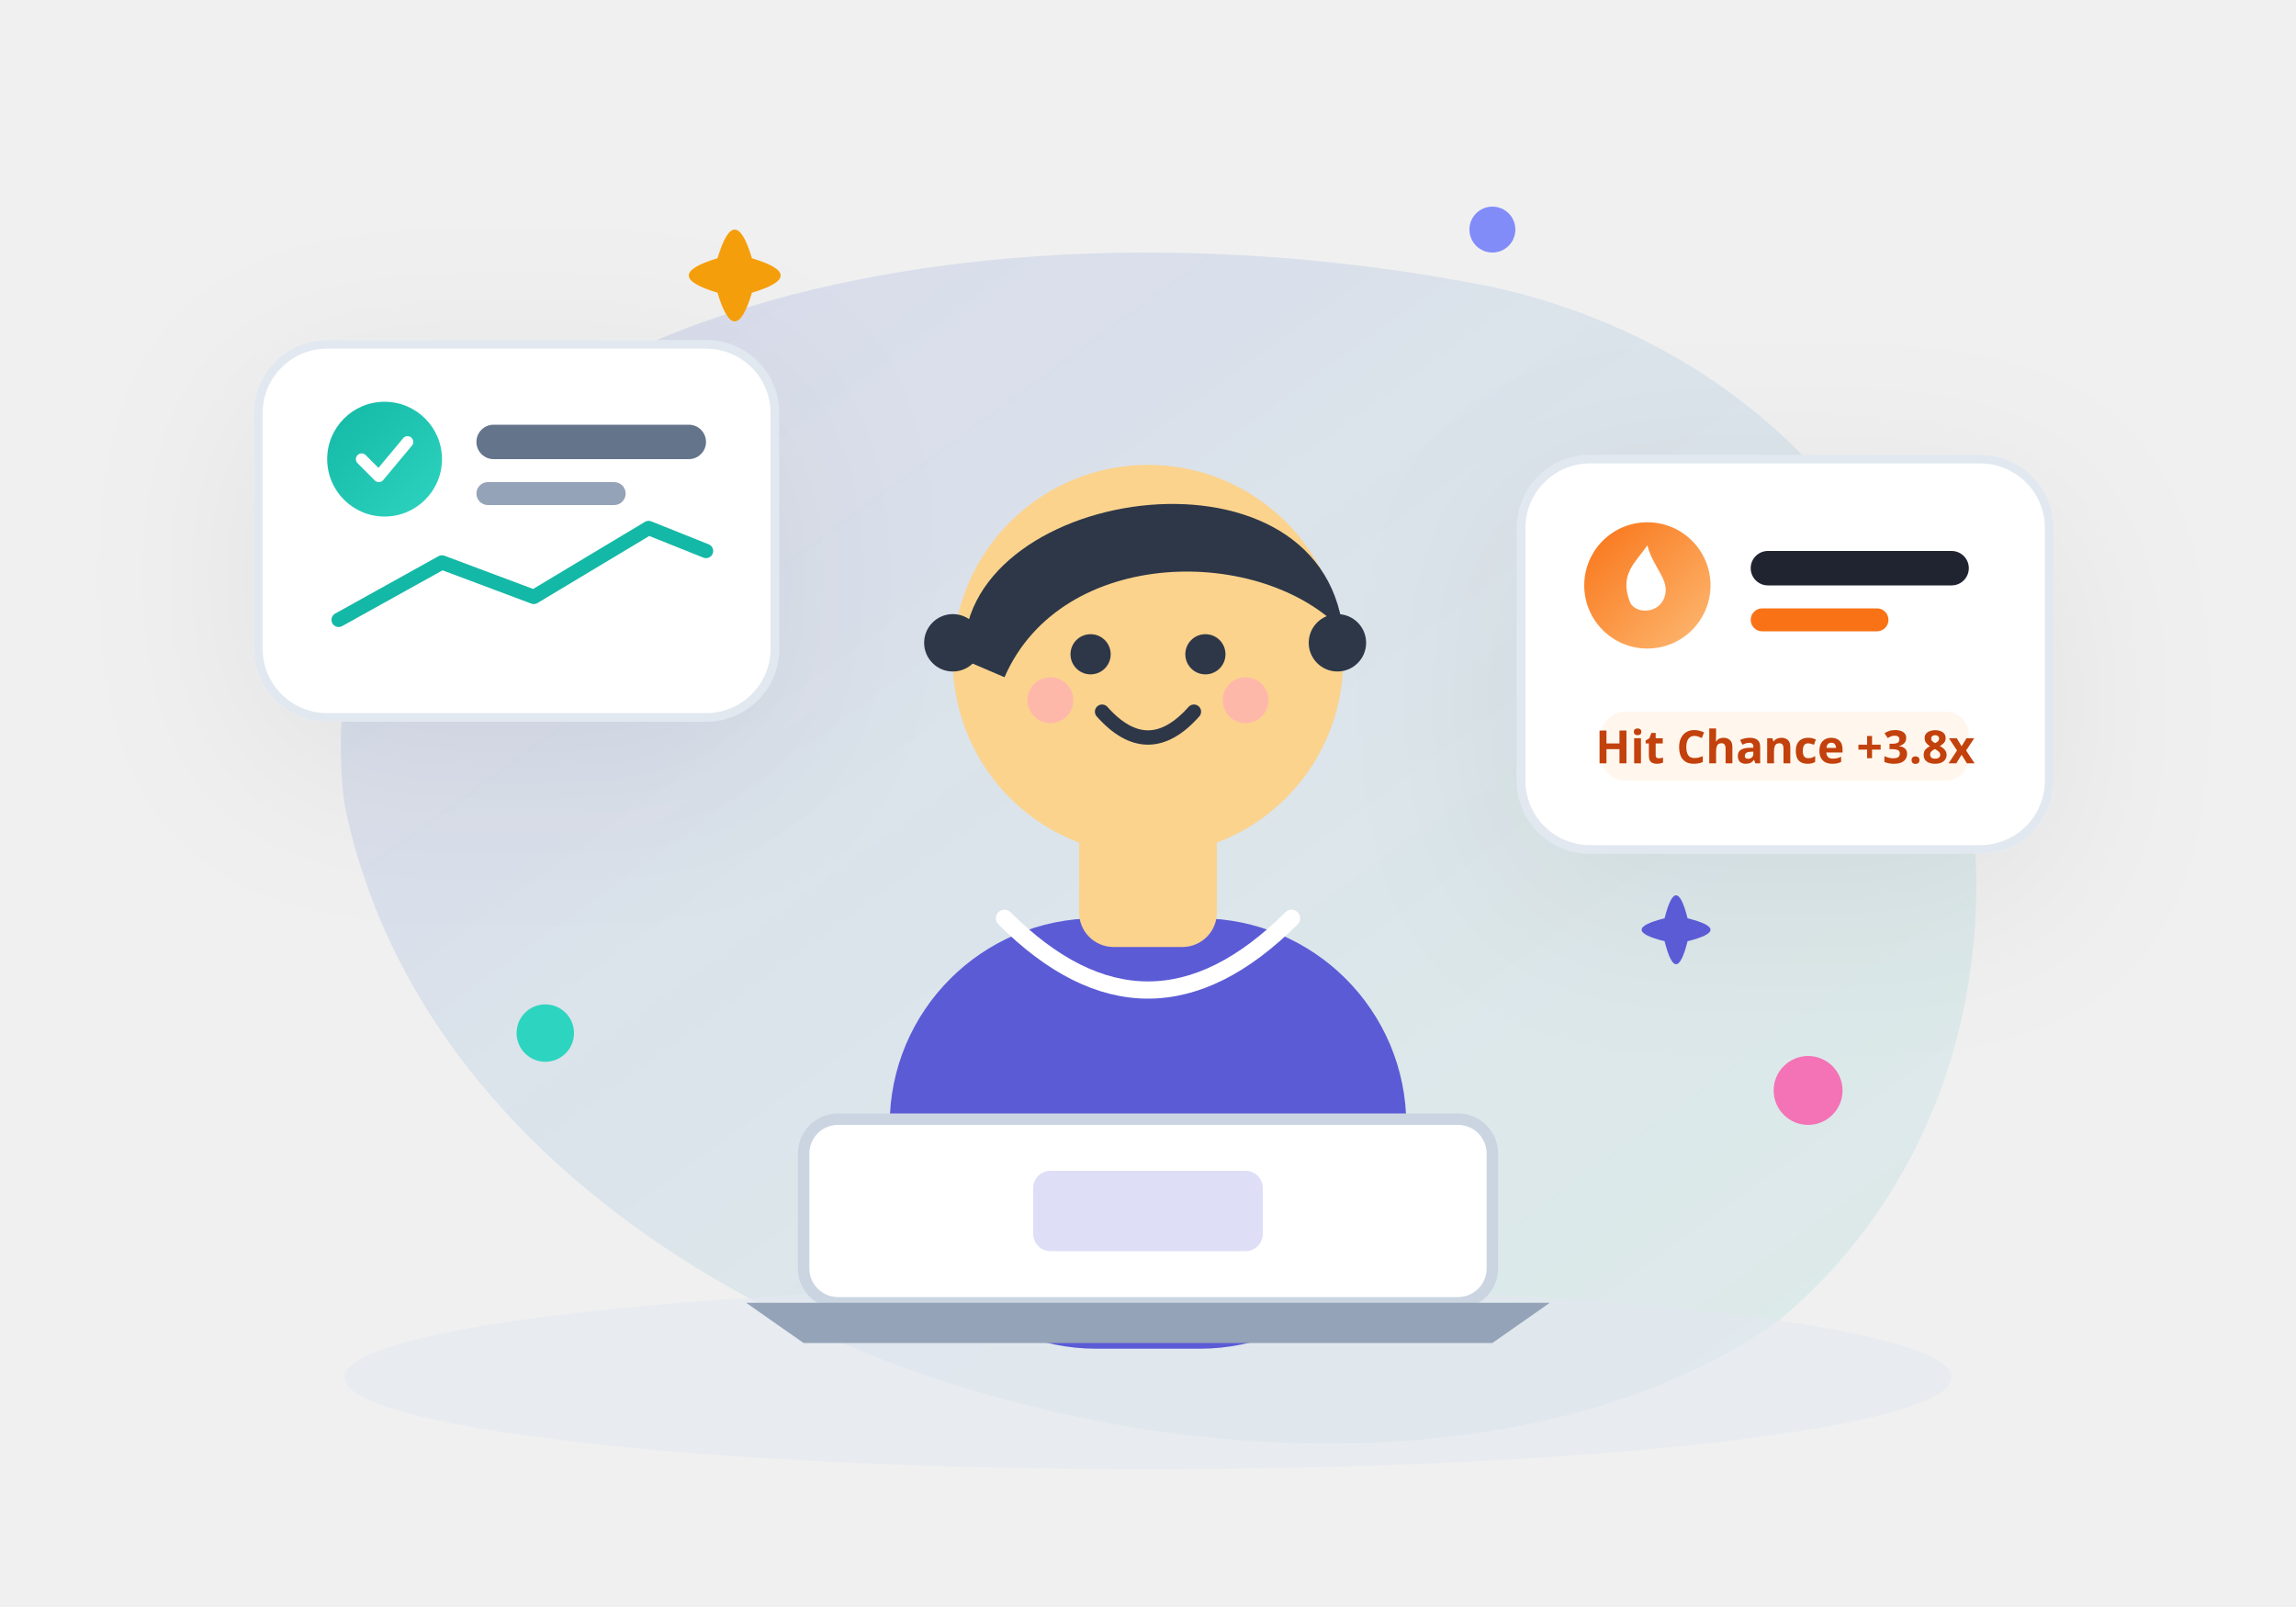
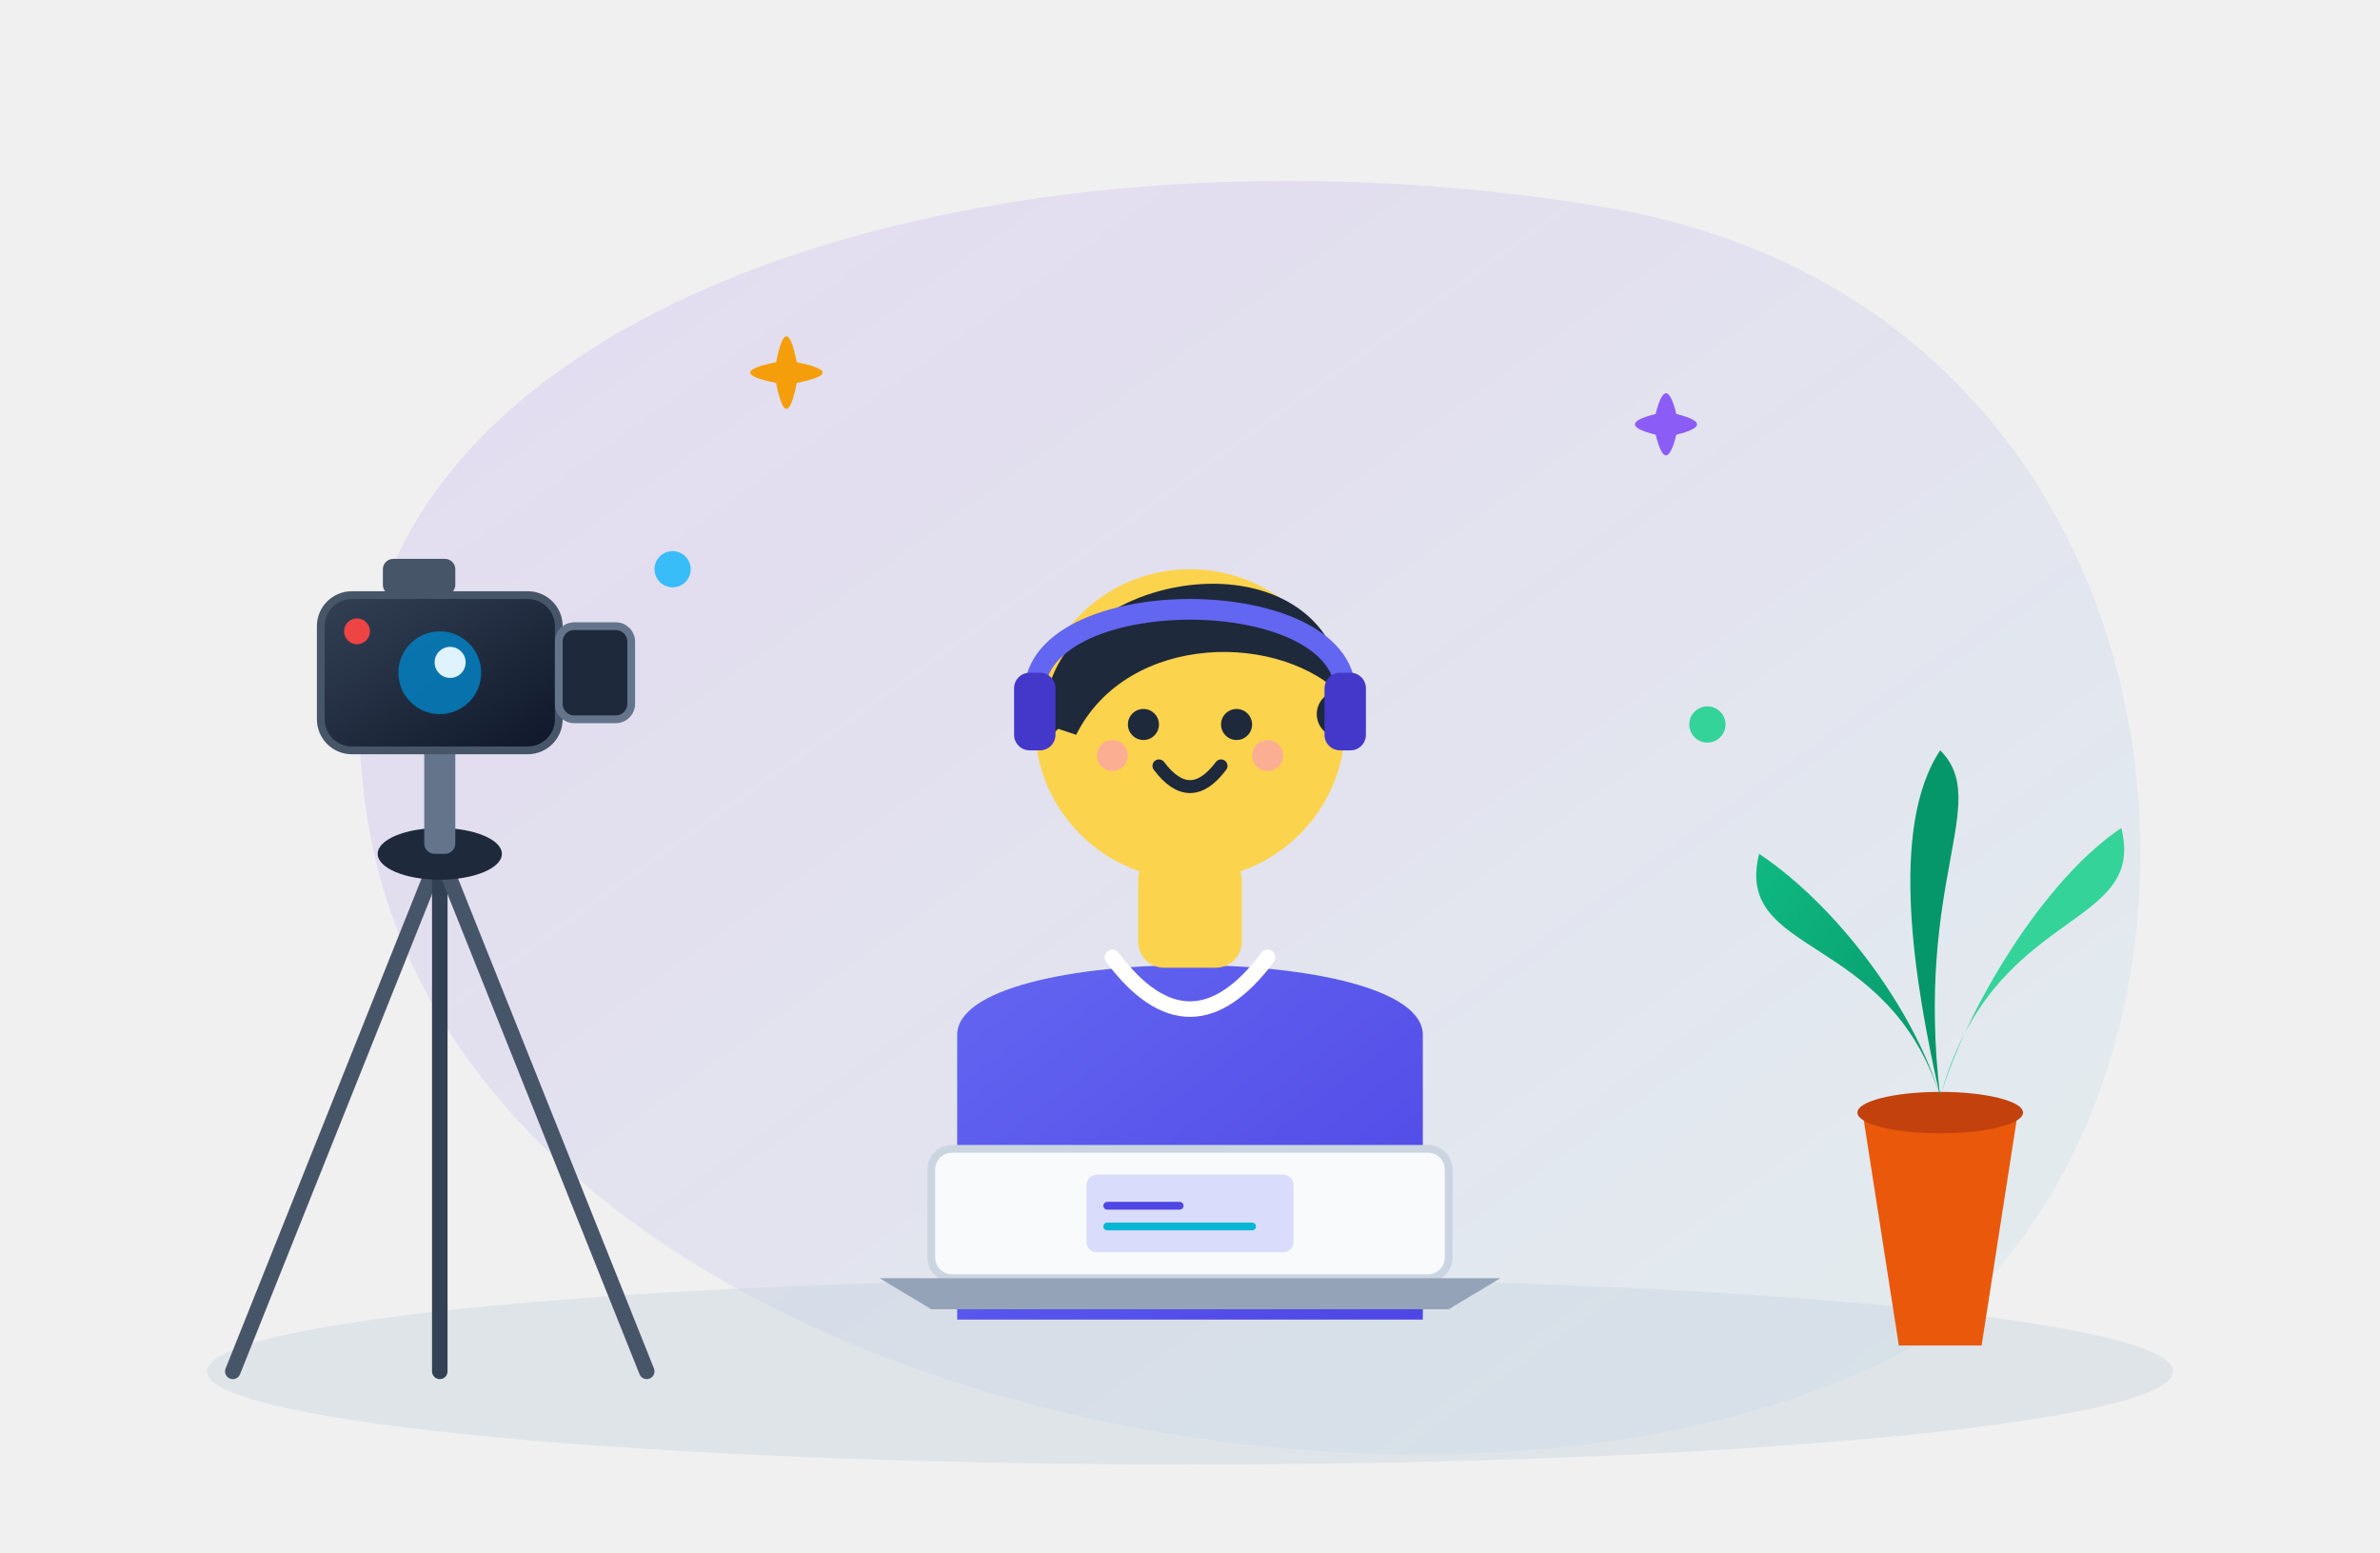
- <svg xmlns="http://www.w3.org/2000/svg" viewBox="0 0 400 280" fill="none">
+ <svg xmlns="http://www.w3.org/2000/svg" viewBox="0 0 460 300" fill="none">
  <defs>
-     <linearGradient id="heroGrad1" x1="0%" y1="0%" x2="100%" y2="100%">
-       <stop offset="0%" stop-color="#5B5BD6" stop-opacity="0.15" />
-       <stop offset="100%" stop-color="#14B8A6" stop-opacity="0.08" />
+     <linearGradient id="heroBg" x1="0%" y1="0%" x2="100%" y2="100%">
+       <stop offset="0%" stop-color="#7C3AED" stop-opacity="0.12" />
+       <stop offset="50%" stop-color="#4F46E5" stop-opacity="0.08" />
+       <stop offset="100%" stop-color="#06B6D4" stop-opacity="0.06" />
    </linearGradient>
-     <linearGradient id="badgeGrad" x1="0%" y1="0%" x2="100%" y2="100%">
-       <stop offset="0%" stop-color="#5B5BD6" />
-       <stop offset="100%" stop-color="#818CF8" />
+     <linearGradient id="bodyGrad" x1="0%" y1="0%" x2="100%" y2="100%">
+       <stop offset="0%" stop-color="#6366F1" />
+       <stop offset="100%" stop-color="#4F46E5" />
    </linearGradient>
-     <linearGradient id="accentTeal" x1="0%" y1="0%" x2="100%" y2="100%">
-       <stop offset="0%" stop-color="#14B8A6" />
-       <stop offset="100%" stop-color="#2DD4BF" />
+     <linearGradient id="camGrad" x1="0%" y1="0%" x2="100%" y2="100%">
+       <stop offset="0%" stop-color="#334155" />
+       <stop offset="100%" stop-color="#0F172A" />
    </linearGradient>
-     <linearGradient id="warmOrange" x1="0%" y1="0%" x2="100%" y2="100%">
-       <stop offset="0%" stop-color="#F97316" />
-       <stop offset="100%" stop-color="#FDBA74" />
+     <linearGradient id="plantGrad" x1="0%" y1="0%" x2="100%" y2="100%">
+       <stop offset="0%" stop-color="#10B981" />
+       <stop offset="100%" stop-color="#059669" />
    </linearGradient>
  </defs>
-   <path d="M60 140 C50 60, 160 30, 260 50 C350 70, 370 180, 310 230 C240 280, 80 240, 60 140 Z" fill="url(#heroGrad1)" />
-   <ellipse cx="200" cy="240" rx="140" ry="16" fill="#E2E8F0" opacity="0.6" />
-   <rect x="155" y="160" width="90" height="75" rx="36" fill="#5B5BD6" />
-   <path d="M175 160 Q200 185 225 160" stroke="#FFFFFF" stroke-width="3" stroke-linecap="round" />
-   <rect x="188" y="140" width="24" height="25" rx="6" fill="#FBD38D" />
-   <circle cx="200" cy="115" r="34" fill="#FBD38D" />
-   <path d="M168 115 C166 85, 230 75, 234 110 C220 95, 185 95, 175 118 Z" fill="#2D3748" />
-   <circle cx="166" cy="112" r="5" fill="#2D3748" />
-   <circle cx="233" cy="112" r="5" fill="#2D3748" />
-   <circle cx="190" cy="114" r="3.5" fill="#2D3748" />
-   <circle cx="210" cy="114" r="3.5" fill="#2D3748" />
-   <path d="M192 124 Q200 133 208 124" stroke="#2D3748" stroke-width="2.5" stroke-linecap="round" fill="none" />
-   <circle cx="183" cy="122" r="4" fill="#FEB2B2" opacity="0.8" />
-   <circle cx="217" cy="122" r="4" fill="#FEB2B2" opacity="0.8" />
-   <rect x="140" y="195" width="120" height="32" rx="6" fill="#FFFFFF" stroke="#CBD5E1" stroke-width="2" />
-   <path d="M130 227 L270 227 L260 234 L140 234 Z" fill="#94A3B8" />
-   <rect x="180" y="204" width="40" height="14" rx="3" fill="#5B5BD6" opacity="0.2" />
-   <g transform="translate(45, 60)">
-     <rect width="90" height="65" rx="12" fill="#FFFFFF" stroke="#E2E8F0" stroke-width="1.5" filter="drop-shadow(0px 8px 16px rgba(0,0,0,0.06))" />
-     <circle cx="22" cy="20" r="10" fill="url(#accentTeal)" />
-     <path d="M18 20 L21 23 L26 17" stroke="#FFFFFF" stroke-width="2" stroke-linecap="round" stroke-linejoin="round" />
-     <rect x="38" y="14" width="40" height="6" rx="3" fill="#64748B" />
-     <rect x="38" y="24" width="26" height="4" rx="2" fill="#94A3B8" />
-     <path d="M14 48 L32 38 L48 44 L68 32 L78 36" stroke="#14B8A6" stroke-width="2.5" stroke-linecap="round" stroke-linejoin="round" fill="none" />
+   <path d="M70 150 C60 60, 190 20, 310 40 C430 60, 440 210, 370 260 C280 310, 80 270, 70 150 Z" fill="url(#heroBg)" />
+   <ellipse cx="230" cy="265" rx="190" ry="18" fill="#CBD5E1" fill-opacity="0.45" />
+   <g id="tripod-camera">
+     <line x1="85" y1="165" x2="45" y2="265" stroke="#475569" stroke-width="3" stroke-linecap="round" />
+     <line x1="85" y1="165" x2="85" y2="265" stroke="#334155" stroke-width="3" stroke-linecap="round" />
+     <line x1="85" y1="165" x2="125" y2="265" stroke="#475569" stroke-width="3" stroke-linecap="round" />
+     <ellipse cx="85" cy="165" rx="12" ry="5" fill="#1E293B" />
+     <rect x="82" y="140" width="6" height="25" rx="2" fill="#64748B" />
+     <rect x="62" y="115" width="46" height="30" rx="6" fill="url(#camGrad)" stroke="#475569" stroke-width="1.5" />
+     <rect x="74" y="108" width="14" height="7" rx="2" fill="#475569" />
+     <rect x="108" y="121" width="14" height="18" rx="3" fill="#1E293B" stroke="#64748B" stroke-width="1.5" />
+     <circle cx="85" cy="130" r="8" fill="#0284C7" fill-opacity="0.8" />
+     <circle cx="87" cy="128" r="3" fill="#E0F2FE" />
+     <circle cx="69" cy="122" r="2.5" fill="#EF4444" />
  </g>
-   <g transform="translate(265, 80)">
-     <rect width="92" height="68" rx="12" fill="#FFFFFF" stroke="#E2E8F0" stroke-width="1.5" filter="drop-shadow(0px 8px 16px rgba(0,0,0,0.06))" />
-     <circle cx="22" cy="22" r="11" fill="url(#warmOrange)" />
-     <path d="M22 15 C20 18, 17 20, 19 25 C20 27, 24 27, 25 24 C26 21, 23 19, 22 15 Z" fill="#FFFFFF" />
-     <rect x="40" y="16" width="38" height="6" rx="3" fill="#1F2430" />
-     <rect x="40" y="26" width="24" height="4" rx="2" fill="#F97316" />
-     <rect x="14" y="44" width="64" height="12" rx="4" fill="#FFF7ED" />
-     <text x="46" y="53" font-size="8" font-family="system-ui" font-weight="bold" fill="#C2410C" text-anchor="middle">Hit Chance +3.8x</text>
+   <g id="plant">
+     <polygon points="360,215 390,215 383,260 367,260" fill="#EA580C" />
+     <ellipse cx="375" cy="215" rx="16" ry="4" fill="#C2410C" />
+     <path d="M375 212 C365 180, 335 185, 340 165 C355 175, 370 195, 375 212 Z" fill="url(#plantGrad)" />
+     <path d="M375 212 C385 175, 415 180, 410 160 C395 170, 380 195, 375 212 Z" fill="#34D399" />
+     <path d="M375 212 C370 170, 385 155, 375 145 C365 160, 370 190, 375 212 Z" fill="#059669" />
  </g>
-   <path d="M125 45 Q128 35 131 45 Q141 48 131 51 Q128 61 125 51 Q115 48 125 45 Z" fill="#F59E0B" />
-   <circle cx="260" cy="40" r="4" fill="#818CF8" />
-   <circle cx="95" cy="180" r="5" fill="#2DD4BF" />
-   <circle cx="315" cy="190" r="6" fill="#F472B6" />
-   <path d="M290 160 Q292 152 294 160 Q302 162 294 164 Q292 172 290 164 Q282 162 290 160 Z" fill="#5B5BD6" />
+   <g id="creator">
+     <path d="M185 255 L185 200 C185 182, 275 182, 275 200 L275 255 Z" fill="url(#bodyGrad)" />
+     <path d="M215 185 Q230 205 245 185" stroke="#FFFFFF" stroke-width="3" stroke-linecap="round" fill="none" />
+     <rect x="220" y="165" width="20" height="22" rx="5" fill="#FCD34D" />
+     <circle cx="230" cy="140" r="30" fill="#FCD34D" />
+     <path d="M202 140 C200 110, 258 100, 260 135 C248 122, 218 122, 208 142 Z" fill="#1E293B" />
+     <circle cx="201" cy="138" r="4.5" fill="#1E293B" />
+     <circle cx="259" cy="138" r="4.5" fill="#1E293B" />
+     <circle cx="221" cy="140" r="3" fill="#1E293B" />
+     <circle cx="239" cy="140" r="3" fill="#1E293B" />
+     <path d="M224 148 Q230 156 236 148" stroke="#1E293B" stroke-width="2.5" stroke-linecap="round" fill="none" />
+     <circle cx="215" cy="146" r="3" fill="#FCA5A5" fill-opacity="0.8" />
+     <circle cx="245" cy="146" r="3" fill="#FCA5A5" fill-opacity="0.8" />
+     <path d="M200 135 C198 112, 262 112, 260 135" stroke="#6366F1" stroke-width="4" stroke-linecap="round" fill="none" />
+     <rect x="196" y="130" width="8" height="15" rx="3" fill="#4338CA" />
+     <rect x="256" y="130" width="8" height="15" rx="3" fill="#4338CA" />
+     <rect x="180" y="222" width="100" height="25" rx="4" fill="#F8FAFC" stroke="#CBD5E1" stroke-width="1.5" />
+     <polygon points="170,247 290,247 280,253 180,253" fill="#94A3B8" />
+     <rect x="210" y="227" width="40" height="15" rx="2" fill="#6366F1" fill-opacity="0.2" />
+     <line x1="214" y1="233" x2="228" y2="233" stroke="#4F46E5" stroke-width="1.5" stroke-linecap="round" />
+     <line x1="214" y1="237" x2="242" y2="237" stroke="#06B6D4" stroke-width="1.5" stroke-linecap="round" />
+   </g>
+   <g id="sparkles">
+     <path d="M150 70 Q152 60 154 70 Q164 72 154 74 Q152 84 150 74 Q140 72 150 70 Z" fill="#F59E0B" />
+     <path d="M320 80 Q322 72 324 80 Q332 82 324 84 Q322 92 320 84 Q312 82 320 80 Z" fill="#8B5CF6" />
+     <circle cx="130" cy="110" r="3.5" fill="#38BDF8" />
+     <circle cx="330" cy="140" r="3.5" fill="#34D399" />
+   </g>
</svg>
